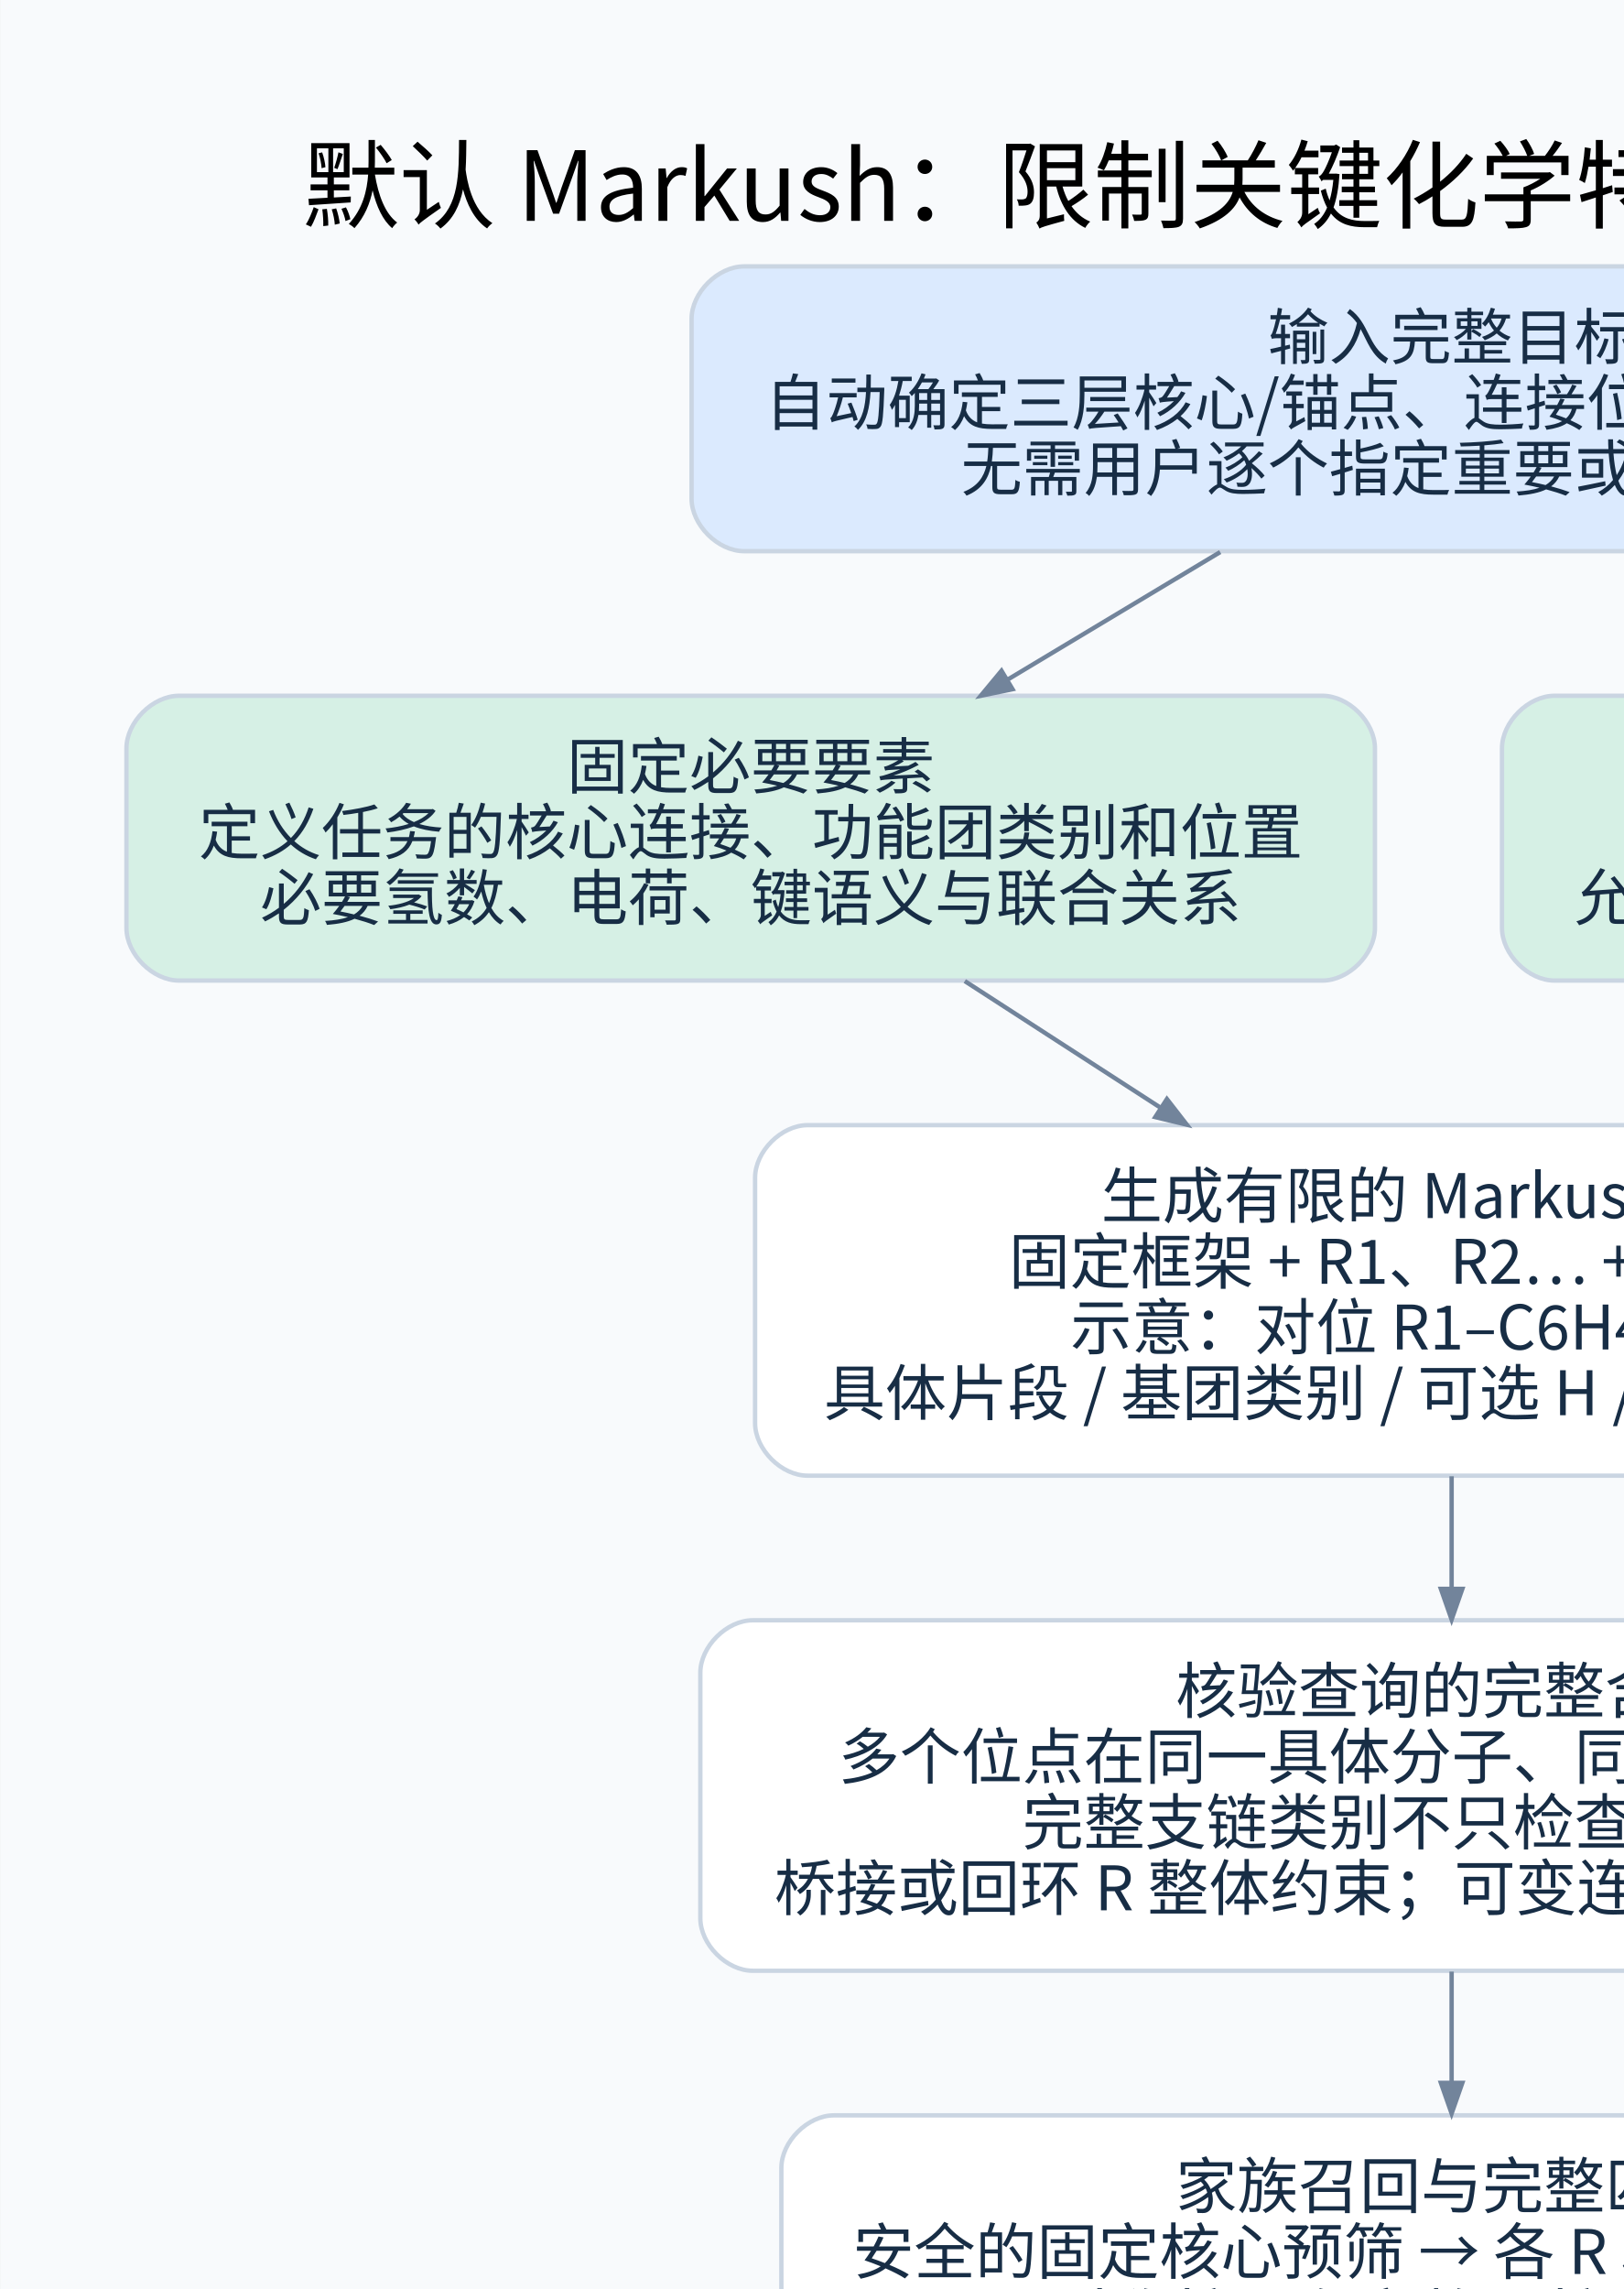
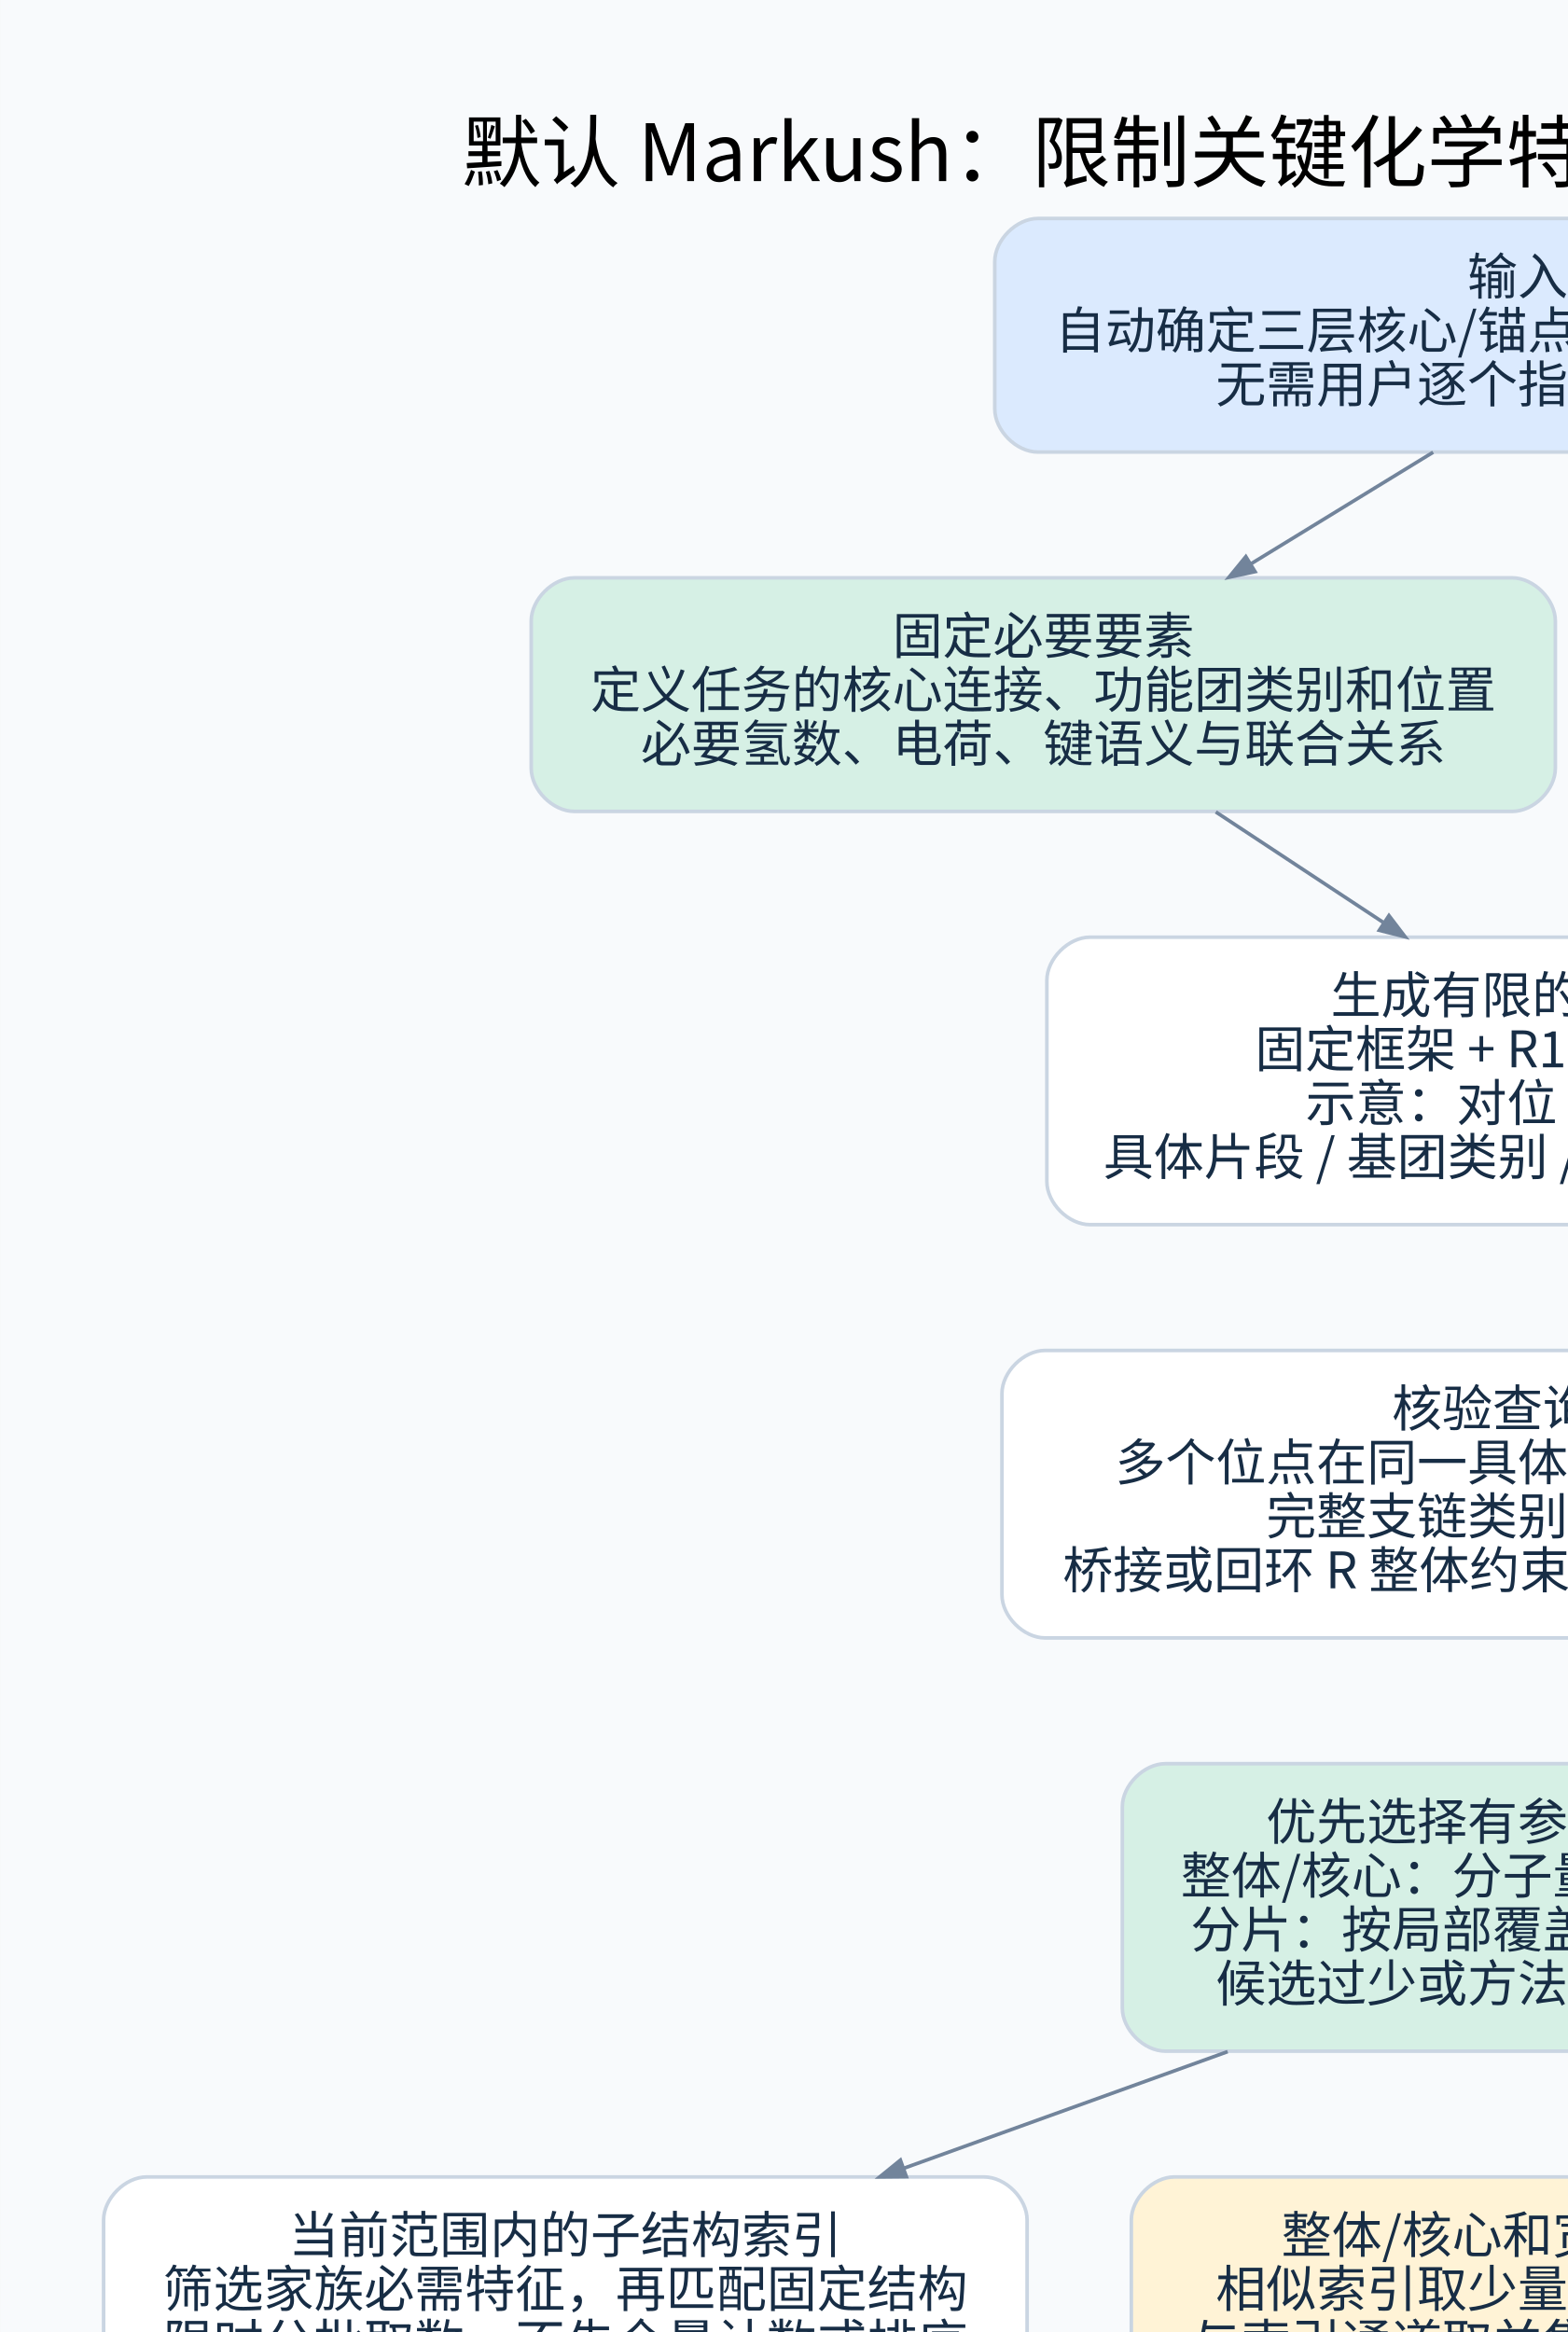
- <svg xmlns="http://www.w3.org/2000/svg" width="1211pt" height="1707pt" viewBox="0.00 0.00 670.60 945.60">
-   <g id="graph0" class="graph" transform="scale(1.81 1.81) rotate(0) translate(28.8 916.8)">
-     <polygon fill="#f8fafc" stroke="transparent" points="-28.8,28.8 -28.8,-916.8 641.8,-916.8 641.8,28.8 -28.8,28.8" />
-     <text text-anchor="middle" x="306.5" y="-866.4" font-family="Noto Sans CJK SC" font-size="22.00">默认 Markush：限制关键化学特征，联合检索可变支链</text>
+ <svg xmlns="http://www.w3.org/2000/svg" width="1426pt" height="2121pt" viewBox="0.00 0.00 789.60 1174.60">
+   <g id="graph0" class="graph" transform="scale(1.81 1.81) rotate(0) translate(28.8 1145.8)">
+     <polygon fill="#f8fafc" stroke="transparent" points="-28.8,28.8 -28.8,-1145.8 760.8,-1145.8 760.8,28.8 -28.8,28.8" />
+     <text text-anchor="middle" x="366" y="-1095.4" font-family="Noto Sans CJK SC" font-size="22.00">默认 Markush：限制关键化学特征，联合检索可变支链</text>
    <g id="node1" class="node">
-       <path fill="#dbeafe" stroke="#cad5e2" d="M464,-856C464,-856 141,-856 141,-856 135,-856 129,-850 129,-844 129,-844 129,-803 129,-803 129,-797 135,-791 141,-791 141,-791 464,-791 464,-791 470,-791 476,-797 476,-803 476,-803 476,-844 476,-844 476,-850 470,-856 464,-856" />
-       <text text-anchor="middle" x="302.5" y="-834.8" font-family="Noto Sans CJK SC" font-size="14.00" fill="#172d45">输入完整目标</text>
-       <text text-anchor="middle" x="302.5" y="-819.8" font-family="Noto Sans CJK SC" font-size="14.00" fill="#172d45">自动确定三层核心/锚点、连接位点与必要功能单元</text>
-       <text text-anchor="middle" x="302.5" y="-804.8" font-family="Noto Sans CJK SC" font-size="14.00" fill="#172d45">无需用户逐个指定重要或非重要支链</text>
+       <path fill="#dbeafe" stroke="#cad5e2" d="M583,-1085C583,-1085 260,-1085 260,-1085 254,-1085 248,-1079 248,-1073 248,-1073 248,-1032 248,-1032 248,-1026 254,-1020 260,-1020 260,-1020 583,-1020 583,-1020 589,-1020 595,-1026 595,-1032 595,-1032 595,-1073 595,-1073 595,-1079 589,-1085 583,-1085" />
+       <text text-anchor="middle" x="421.5" y="-1063.8" font-family="Noto Sans CJK SC" font-size="14.00" fill="#172d45">输入完整目标</text>
+       <text text-anchor="middle" x="421.5" y="-1048.8" font-family="Noto Sans CJK SC" font-size="14.00" fill="#172d45">自动确定三层核心/锚点、连接位点与必要功能单元</text>
+       <text text-anchor="middle" x="421.5" y="-1033.8" font-family="Noto Sans CJK SC" font-size="14.00" fill="#172d45">无需用户逐个指定重要或非重要支链</text>
    </g>
    <g id="node2" class="node">
-       <path fill="#d6f0e5" stroke="#cad5e2" d="M273,-758C273,-758 12,-758 12,-758 6,-758 0,-752 0,-746 0,-746 0,-705 0,-705 0,-699 6,-693 12,-693 12,-693 273,-693 273,-693 279,-693 285,-699 285,-705 285,-705 285,-746 285,-746 285,-752 279,-758 273,-758" />
-       <text text-anchor="middle" x="142.5" y="-736.8" font-family="Noto Sans CJK SC" font-size="14.00" fill="#172d45">固定必要要素</text>
-       <text text-anchor="middle" x="142.5" y="-721.8" font-family="Noto Sans CJK SC" font-size="14.00" fill="#172d45">定义任务的核心连接、功能团类别和位置</text>
-       <text text-anchor="middle" x="142.5" y="-706.8" font-family="Noto Sans CJK SC" font-size="14.00" fill="#172d45">必要氢数、电荷、键语义与联合关系</text>
+       <path fill="#d6f0e5" stroke="#cad5e2" d="M392,-985C392,-985 131,-985 131,-985 125,-985 119,-979 119,-973 119,-973 119,-932 119,-932 119,-926 125,-920 131,-920 131,-920 392,-920 392,-920 398,-920 404,-926 404,-932 404,-932 404,-973 404,-973 404,-979 398,-985 392,-985" />
+       <text text-anchor="middle" x="261.5" y="-963.8" font-family="Noto Sans CJK SC" font-size="14.00" fill="#172d45">固定必要要素</text>
+       <text text-anchor="middle" x="261.5" y="-948.8" font-family="Noto Sans CJK SC" font-size="14.00" fill="#172d45">定义任务的核心连接、功能团类别和位置</text>
+       <text text-anchor="middle" x="261.5" y="-933.8" font-family="Noto Sans CJK SC" font-size="14.00" fill="#172d45">必要氢数、电荷、键语义与联合关系</text>
    </g>
    <g id="edge1" class="edge">
-       <path fill="none" stroke="#72849b" d="M249.67,-790.8C234.16,-781.49 217.1,-771.26 201.25,-761.75" />
-       <polygon fill="#72849b" stroke="#72849b" points="202.27,-759.5 195.01,-758 199.75,-763.71 202.27,-759.5" />
+       <path fill="none" stroke="#72849b" d="M369.99,-1019.95C353.8,-1010.04 335.82,-999.02 319.23,-988.86" />
+       <polygon fill="#72849b" stroke="#72849b" points="320.43,-986.72 313.18,-985.16 317.87,-990.9 320.43,-986.72" />
    </g>
    <g id="node3" class="node">
-       <path fill="#d6f0e5" stroke="#cad5e2" d="M601,-758C601,-758 326,-758 326,-758 320,-758 314,-752 314,-746 314,-746 314,-705 314,-705 314,-699 320,-693 326,-693 326,-693 601,-693 601,-693 607,-693 613,-699 613,-705 613,-705 613,-746 613,-746 613,-752 607,-758 601,-758" />
-       <text text-anchor="middle" x="463.5" y="-736.8" font-family="Noto Sans CJK SC" font-size="14.00" fill="#172d45">非关键外围设为 R</text>
-       <text text-anchor="middle" x="463.5" y="-721.8" font-family="Noto Sans CJK SC" font-size="14.00" fill="#172d45">不逐原子固定目标取代基</text>
-       <text text-anchor="middle" x="463.5" y="-706.8" font-family="Noto Sans CJK SC" font-size="14.00" fill="#172d45">允许不同实际支链和未锁定位置的额外取代</text>
+       <path fill="#d6f0e5" stroke="#cad5e2" d="M720,-985C720,-985 445,-985 445,-985 439,-985 433,-979 433,-973 433,-973 433,-932 433,-932 433,-926 439,-920 445,-920 445,-920 720,-920 720,-920 726,-920 732,-926 732,-932 732,-932 732,-973 732,-973 732,-979 726,-985 720,-985" />
+       <text text-anchor="middle" x="582.5" y="-963.8" font-family="Noto Sans CJK SC" font-size="14.00" fill="#172d45">非关键外围设为 R</text>
+       <text text-anchor="middle" x="582.5" y="-948.8" font-family="Noto Sans CJK SC" font-size="14.00" fill="#172d45">不逐原子固定目标取代基</text>
+       <text text-anchor="middle" x="582.5" y="-933.8" font-family="Noto Sans CJK SC" font-size="14.00" fill="#172d45">允许不同实际支链和未锁定位置的额外取代</text>
    </g>
    <g id="edge2" class="edge">
-       <path fill="none" stroke="#72849b" d="M355.66,-790.8C371.27,-781.49 388.43,-771.26 404.38,-761.75" />
-       <polygon fill="#72849b" stroke="#72849b" points="405.91,-763.69 410.67,-758 403.4,-759.48 405.91,-763.69" />
+       <path fill="none" stroke="#72849b" d="M473.33,-1019.95C489.62,-1010.04 507.71,-999.02 524.41,-988.86" />
+       <polygon fill="#72849b" stroke="#72849b" points="525.79,-990.89 530.49,-985.16 523.24,-986.7 525.79,-990.89" />
    </g>
    <g id="node4" class="node">
-       <path fill="white" stroke="#cad5e2" d="M449.5,-660C449.5,-660 155.5,-660 155.5,-660 149.5,-660 143.5,-654 143.5,-648 143.5,-648 143.5,-592 143.5,-592 143.5,-586 149.5,-580 155.5,-580 155.5,-580 449.5,-580 449.5,-580 455.5,-580 461.5,-586 461.5,-592 461.5,-592 461.5,-648 461.5,-648 461.5,-654 455.5,-660 449.5,-660" />
-       <text text-anchor="middle" x="302.5" y="-638.8" font-family="Noto Sans CJK SC" font-size="14.00" fill="#172d45">生成有限的 Markush 家族</text>
-       <text text-anchor="middle" x="302.5" y="-623.8" font-family="Noto Sans CJK SC" font-size="14.00" fill="#172d45">固定框架 + R1、R2… + 必要约束</text>
-       <text text-anchor="middle" x="302.5" y="-608.8" font-family="Noto Sans CJK SC" font-size="14.00" fill="#172d45">示意：对位 R1–C6H4–O–R2</text>
-       <text text-anchor="middle" x="302.5" y="-593.8" font-family="Noto Sans CJK SC" font-size="14.00" fill="#172d45">具体片段 / 基团类别 / 可选 H / 无额外类别限制</text>
+       <path fill="white" stroke="#cad5e2" d="M568.5,-885C568.5,-885 274.5,-885 274.5,-885 268.5,-885 262.5,-879 262.5,-873 262.5,-873 262.5,-817 262.5,-817 262.5,-811 268.5,-805 274.5,-805 274.5,-805 568.5,-805 568.5,-805 574.5,-805 580.5,-811 580.5,-817 580.5,-817 580.5,-873 580.5,-873 580.5,-879 574.5,-885 568.5,-885" />
+       <text text-anchor="middle" x="421.5" y="-863.8" font-family="Noto Sans CJK SC" font-size="14.00" fill="#172d45">生成有限的 Markush 家族</text>
+       <text text-anchor="middle" x="421.5" y="-848.8" font-family="Noto Sans CJK SC" font-size="14.00" fill="#172d45">固定框架 + R1、R2… + 必要约束</text>
+       <text text-anchor="middle" x="421.5" y="-833.8" font-family="Noto Sans CJK SC" font-size="14.00" fill="#172d45">示意：对位 R1–C6H4–O–R2</text>
+       <text text-anchor="middle" x="421.5" y="-818.8" font-family="Noto Sans CJK SC" font-size="14.00" fill="#172d45">具体片段 / 基团类别 / 可选 H / 无额外类别限制</text>
    </g>
    <g id="edge3" class="edge">
-       <path fill="none" stroke="#72849b" d="M191.37,-692.88C205.49,-683.75 221.14,-673.63 236.13,-663.93" />
-       <polygon fill="#72849b" stroke="#72849b" points="237.51,-665.96 242.06,-660.1 234.85,-661.84 237.51,-665.96" />
+       <path fill="none" stroke="#72849b" d="M309.51,-919.85C324.13,-910.2 340.47,-899.43 356.04,-889.16" />
+       <polygon fill="#72849b" stroke="#72849b" points="357.7,-891 362.2,-885.1 355.01,-886.91 357.7,-891" />
    </g>
    <g id="edge4" class="edge">
-       <path fill="none" stroke="#72849b" d="M414.32,-692.88C400.11,-683.75 384.37,-673.63 369.28,-663.93" />
-       <polygon fill="#72849b" stroke="#72849b" points="370.53,-661.82 363.32,-660.1 367.88,-665.94 370.53,-661.82" />
+       <path fill="none" stroke="#72849b" d="M534.19,-919.85C519.48,-910.2 503.04,-899.43 487.37,-889.16" />
+       <polygon fill="#72849b" stroke="#72849b" points="488.37,-886.89 481.17,-885.1 485.68,-890.99 488.37,-886.89" />
    </g>
    <g id="node5" class="node">
-       <path fill="white" stroke="#cad5e2" d="M462,-547C462,-547 143,-547 143,-547 137,-547 131,-541 131,-535 131,-535 131,-479 131,-479 131,-473 137,-467 143,-467 143,-467 462,-467 462,-467 468,-467 474,-473 474,-479 474,-479 474,-535 474,-535 474,-541 468,-547 462,-547" />
-       <text text-anchor="middle" x="302.5" y="-525.8" font-family="Noto Sans CJK SC" font-size="14.00" fill="#172d45">核验查询的完整含义</text>
-       <text text-anchor="middle" x="302.5" y="-510.8" font-family="Noto Sans CJK SC" font-size="14.00" fill="#172d45">多个位点在同一具体分子、同一核心映射成立</text>
-       <text text-anchor="middle" x="302.5" y="-495.8" font-family="Noto Sans CJK SC" font-size="14.00" fill="#172d45">完整支链类别不只检查第一原子</text>
-       <text text-anchor="middle" x="302.5" y="-480.8" font-family="Noto Sans CJK SC" font-size="14.00" fill="#172d45">桥接或回环 R 整体约束；可变连接段必须语义明确</text>
+       <path fill="white" stroke="#cad5e2" d="M581,-770C581,-770 262,-770 262,-770 256,-770 250,-764 250,-758 250,-758 250,-702 250,-702 250,-696 256,-690 262,-690 262,-690 581,-690 581,-690 587,-690 593,-696 593,-702 593,-702 593,-758 593,-758 593,-764 587,-770 581,-770" />
+       <text text-anchor="middle" x="421.5" y="-748.8" font-family="Noto Sans CJK SC" font-size="14.00" fill="#172d45">核验查询的完整含义</text>
+       <text text-anchor="middle" x="421.5" y="-733.8" font-family="Noto Sans CJK SC" font-size="14.00" fill="#172d45">多个位点在同一具体分子、同一核心映射成立</text>
+       <text text-anchor="middle" x="421.5" y="-718.8" font-family="Noto Sans CJK SC" font-size="14.00" fill="#172d45">完整支链类别不只检查第一原子</text>
+       <text text-anchor="middle" x="421.5" y="-703.8" font-family="Noto Sans CJK SC" font-size="14.00" fill="#172d45">桥接或回环 R 整体约束；可变连接段必须语义明确</text>
    </g>
    <g id="edge5" class="edge">
-       <path fill="none" stroke="#72849b" d="M302.5,-579.87C302.5,-571.58 302.5,-562.75 302.5,-554.23" />
-       <polygon fill="#72849b" stroke="#72849b" points="304.95,-554.16 302.5,-547.16 300.05,-554.16 304.95,-554.16" />
+       <path fill="none" stroke="#72849b" d="M421.5,-804.8C421.5,-795.94 421.5,-786.46 421.5,-777.35" />
+       <polygon fill="#72849b" stroke="#72849b" points="423.95,-777.14 421.5,-770.14 419.05,-777.14 423.95,-777.14" />
    </g>
    <g id="node6" class="node">
-       <path fill="white" stroke="#cad5e2" d="M443.5,-434C443.5,-434 161.5,-434 161.5,-434 155.5,-434 149.5,-428 149.5,-422 149.5,-422 149.5,-336 149.5,-336 149.5,-330 155.5,-324 161.5,-324 161.5,-324 443.5,-324 443.5,-324 449.5,-324 455.5,-330 455.5,-336 455.5,-336 455.5,-422 455.5,-422 455.5,-428 449.5,-434 443.5,-434" />
-       <text text-anchor="middle" x="302.5" y="-412.8" font-family="Noto Sans CJK SC" font-size="14.00" fill="#172d45">家族召回与完整匹配</text>
-       <text text-anchor="middle" x="302.5" y="-397.8" font-family="Noto Sans CJK SC" font-size="14.00" fill="#172d45">安全的固定核心预筛 → 各 R 和联合谓词核验</text>
-       <text text-anchor="middle" x="302.5" y="-382.8" font-family="Noto Sans CJK SC" font-size="14.00" fill="#172d45">对称核心在完整 R 核验后去重</text>
-       <text text-anchor="middle" x="302.5" y="-367.8" font-family="Noto Sans CJK SC" font-size="14.00" fill="#172d45">工具不支持或预算耗尽时标未评估/截断</text>
-       <text text-anchor="middle" x="302.5" y="-352.8" font-family="Noto Sans CJK SC" font-size="14.00" fill="#172d45">存在命中与分配枚举完整性分别报告</text>
-       <text text-anchor="middle" x="302.5" y="-337.8" font-family="Noto Sans CJK SC" font-size="14.00" fill="#172d45">不能把单个通配原子当作无限长可选支链</text>
+       <path fill="#d6f0e5" stroke="#cad5e2" d="M547.5,-655C547.5,-655 295.5,-655 295.5,-655 289.5,-655 283.5,-649 283.5,-643 283.5,-643 283.5,-587 283.5,-587 283.5,-581 289.5,-575 295.5,-575 295.5,-575 547.5,-575 547.5,-575 553.5,-575 559.5,-581 559.5,-587 559.5,-587 559.5,-643 559.5,-643 559.5,-649 553.5,-655 547.5,-655" />
+       <text text-anchor="middle" x="421.5" y="-633.8" font-family="Noto Sans CJK SC" font-size="14.00" fill="#172d45">优先选择有参考价值的体量范围</text>
+       <text text-anchor="middle" x="421.5" y="-618.8" font-family="Noto Sans CJK SC" font-size="14.00" fill="#172d45">整体/核心：分子量与重原子数接近目标</text>
+       <text text-anchor="middle" x="421.5" y="-603.8" font-family="Noto Sans CJK SC" font-size="14.00" fill="#172d45">分片：按局部覆盖和实际反应位置比较</text>
+       <text text-anchor="middle" x="421.5" y="-588.8" font-family="Noto Sans CJK SC" font-size="14.00" fill="#172d45">候选过少或方法不足时，再按层放宽</text>
    </g>
    <g id="edge6" class="edge">
-       <path fill="none" stroke="#72849b" d="M302.5,-466.82C302.5,-458.81 302.5,-450.19 302.5,-441.61" />
-       <polygon fill="#72849b" stroke="#72849b" points="304.95,-441.42 302.5,-434.42 300.05,-441.42 304.95,-441.42" />
+       <path fill="none" stroke="#72849b" d="M421.5,-689.8C421.5,-680.94 421.5,-671.46 421.5,-662.35" />
+       <polygon fill="#72849b" stroke="#72849b" points="423.95,-662.14 421.5,-655.14 419.05,-662.14 423.95,-662.14" />
    </g>
    <g id="node7" class="node">
-       <path fill="#eae0f7" stroke="#cad5e2" d="M462,-291C462,-291 143,-291 143,-291 137,-291 131,-285 131,-279 131,-279 131,-238 131,-238 131,-232 137,-226 143,-226 143,-226 462,-226 462,-226 468,-226 474,-232 474,-238 474,-238 474,-279 474,-279 474,-285 468,-291 462,-291" />
-       <text text-anchor="middle" x="302.5" y="-269.8" font-family="Noto Sans CJK SC" font-size="14.00" fill="#172d45">提取实际 R 分配与共存组合</text>
-       <text text-anchor="middle" x="302.5" y="-254.8" font-family="Noto Sans CJK SC" font-size="14.00" fill="#172d45">每个位点出现过什么？哪些 R 在同一分子中共存？</text>
-       <text text-anchor="middle" x="302.5" y="-239.8" font-family="Noto Sans CJK SC" font-size="14.00" fill="#172d45">只有分别见过的 R，不能拼成全部已知组合</text>
+       <path fill="white" stroke="#cad5e2" d="M245,-540C245,-540 12,-540 12,-540 6,-540 0,-534 0,-528 0,-528 0,-487 0,-487 0,-481 6,-475 12,-475 12,-475 245,-475 245,-475 251,-475 257,-481 257,-487 257,-487 257,-528 257,-528 257,-534 251,-540 245,-540" />
+       <text text-anchor="middle" x="128.5" y="-518.8" font-family="Noto Sans CJK SC" font-size="14.00" fill="#172d45">当前范围内的子结构索引</text>
+       <text text-anchor="middle" x="128.5" y="-503.8" font-family="Noto Sans CJK SC" font-size="14.00" fill="#172d45">筛选家族必需特征，再匹配固定结构</text>
+       <text text-anchor="middle" x="128.5" y="-488.8" font-family="Noto Sans CJK SC" font-size="14.00" fill="#172d45">限时分批取数，不先全量计数或排序</text>
    </g>
    <g id="edge7" class="edge">
-       <path fill="none" stroke="#72849b" d="M302.5,-323.95C302.5,-315.35 302.5,-306.61 302.5,-298.44" />
-       <polygon fill="#72849b" stroke="#72849b" points="304.95,-298.13 302.5,-291.13 300.05,-298.13 304.95,-298.13" />
+       <path fill="none" stroke="#72849b" d="M312.81,-574.87C283.26,-564.23 251.51,-552.79 222.82,-542.46" />
+       <polygon fill="#72849b" stroke="#72849b" points="223.4,-540.07 215.98,-540 221.74,-544.68 223.4,-540.07" />
    </g>
    <g id="node8" class="node">
-       <path fill="white" stroke="#cad5e2" d="M454.5,-193C454.5,-193 150.5,-193 150.5,-193 144.5,-193 138.5,-187 138.5,-181 138.5,-181 138.5,-125 138.5,-125 138.5,-119 144.5,-113 150.5,-113 150.5,-113 454.5,-113 454.5,-113 460.5,-113 466.5,-119 466.5,-125 466.5,-125 466.5,-181 466.5,-181 466.5,-187 460.5,-193 454.5,-193" />
-       <text text-anchor="middle" x="302.5" y="-171.8" font-family="Noto Sans CJK SC" font-size="14.00" fill="#172d45">再分析真实反应与目标迁移</text>
-       <text text-anchor="middle" x="302.5" y="-156.8" font-family="Noto Sans CJK SC" font-size="14.00" fill="#172d45">哪个 R 本步引入、延长或保留？</text>
-       <text text-anchor="middle" x="302.5" y="-141.8" font-family="Noto Sans CJK SC" font-size="14.00" fill="#172d45">能否换一个实际反应物得到目标？</text>
-       <text text-anchor="middle" x="302.5" y="-126.8" font-family="Noto Sans CJK SC" font-size="14.00" fill="#172d45">被放宽的基团是否带来位阻、竞争或条件差异？</text>
+       <path fill="#fff3d6" stroke="#cad5e2" d="M545,-540C545,-540 298,-540 298,-540 292,-540 286,-534 286,-528 286,-528 286,-487 286,-487 286,-481 292,-475 298,-475 298,-475 545,-475 545,-475 551,-475 557,-481 557,-487 557,-487 557,-528 557,-528 557,-534 551,-540 545,-540" />
+       <text text-anchor="middle" x="421.5" y="-518.8" font-family="Noto Sans CJK SC" font-size="14.00" fill="#172d45">整体/核心和宽查询：相似优先</text>
+       <text text-anchor="middle" x="421.5" y="-503.8" font-family="Noto Sans CJK SC" font-size="14.00" fill="#172d45">相似索引取少量候选，再做严格匹配</text>
+       <text text-anchor="middle" x="421.5" y="-488.8" font-family="Noto Sans CJK SC" font-size="14.00" fill="#172d45">与索引通道取并集；保留当前选择范围</text>
+     </g>
+     <g id="edge9" class="edge">
+       <path fill="none" stroke="#72849b" d="M421.5,-574.72C421.5,-565.75 421.5,-556.22 421.5,-547.28" />
+       <polygon fill="#72849b" stroke="#72849b" points="423.95,-547.25 421.5,-540.25 419.05,-547.25 423.95,-547.25" />
+     </g>
+     <g id="node9" class="node">
+       <path fill="white" stroke="#cad5e2" d="M523,-440C523,-440 248,-440 248,-440 242,-440 236,-434 236,-428 236,-428 236,-342 236,-342 236,-336 242,-330 248,-330 248,-330 523,-330 523,-330 529,-330 535,-336 535,-342 535,-342 535,-428 535,-428 535,-434 529,-440 523,-440" />
+       <text text-anchor="middle" x="385.5" y="-418.8" font-family="Noto Sans CJK SC" font-size="14.00" fill="#172d45">完整 R 与联合条件核验</text>
+       <text text-anchor="middle" x="385.5" y="-403.8" font-family="Noto Sans CJK SC" font-size="14.00" fill="#172d45">同一具体分子、同一映射下检查全部要求</text>
+       <text text-anchor="middle" x="385.5" y="-388.8" font-family="Noto Sans CJK SC" font-size="14.00" fill="#172d45">对称核心在完整 R 核验后去重</text>
+       <text text-anchor="middle" x="385.5" y="-373.8" font-family="Noto Sans CJK SC" font-size="14.00" fill="#172d45">工具不支持或预算耗尽时标未评估/截断</text>
+       <text text-anchor="middle" x="385.5" y="-358.8" font-family="Noto Sans CJK SC" font-size="14.00" fill="#172d45">存在命中与分配枚举完整性分别报告</text>
+       <text text-anchor="middle" x="385.5" y="-343.8" font-family="Noto Sans CJK SC" font-size="14.00" fill="#172d45">宽查询先返回参考，完整枚举独立后台执行</text>
    </g>
    <g id="edge8" class="edge">
-       <path fill="none" stroke="#72849b" d="M302.5,-225.88C302.5,-217.8 302.5,-208.95 302.5,-200.29" />
-       <polygon fill="#72849b" stroke="#72849b" points="304.95,-200.1 302.5,-193.1 300.05,-200.1 304.95,-200.1" />
+       <path fill="none" stroke="#72849b" d="M195.69,-475C216.49,-465.25 240.09,-454.18 263.4,-443.25" />
+       <polygon fill="#72849b" stroke="#72849b" points="264.67,-445.36 269.97,-440.17 262.59,-440.92 264.67,-445.36" />
    </g>
-     <g id="node9" class="node">
-       <path fill="#dbeafe" stroke="#cad5e2" d="M462,-80C462,-80 143,-80 143,-80 137,-80 131,-74 131,-68 131,-68 131,-12 131,-12 131,-6 137,0 143,0 143,0 462,0 462,0 468,0 474,-6 474,-12 474,-12 474,-68 474,-68 474,-74 468,-80 462,-80" />
-       <text text-anchor="middle" x="302.5" y="-58.8" font-family="Noto Sans CJK SC" font-size="14.00" fill="#172d45">返回给排序与模型</text>
-       <text text-anchor="middle" x="302.5" y="-43.8" font-family="Noto Sans CJK SC" font-size="14.00" fill="#172d45">具体分子、各 R 和真实联合实例、实际反应与出处</text>
-       <text text-anchor="middle" x="302.5" y="-28.8" font-family="Noto Sans CJK SC" font-size="14.00" fill="#172d45">目标覆盖、放宽依据、未解决差异与检索范围</text>
-       <text text-anchor="middle" x="302.5" y="-13.8" font-family="Noto Sans CJK SC" font-size="14.00" fill="#172d45">查询通式不等于具体目标已经合成</text>
+     <g id="edge10" class="edge">
+       <path fill="none" stroke="#72849b" d="M412.04,-474.84C409.49,-466.31 406.65,-456.79 403.79,-447.23" />
+       <polygon fill="#72849b" stroke="#72849b" points="406.07,-446.29 401.72,-440.28 401.37,-447.69 406.07,-446.29" />
    </g>
-     <g id="edge9" class="edge">
-       <path fill="none" stroke="#72849b" d="M302.5,-112.87C302.5,-104.58 302.5,-95.75 302.5,-87.23" />
-       <polygon fill="#72849b" stroke="#72849b" points="304.95,-87.16 302.5,-80.16 300.05,-87.16 304.95,-87.16" />
+     <g id="node10" class="node">
+       <path fill="#eae0f7" stroke="#cad5e2" d="M545,-295C545,-295 226,-295 226,-295 220,-295 214,-289 214,-283 214,-283 214,-242 214,-242 214,-236 220,-230 226,-230 226,-230 545,-230 545,-230 551,-230 557,-236 557,-242 557,-242 557,-283 557,-283 557,-289 551,-295 545,-295" />
+       <text text-anchor="middle" x="385.5" y="-273.8" font-family="Noto Sans CJK SC" font-size="14.00" fill="#172d45">提取实际 R 分配与共存组合</text>
+       <text text-anchor="middle" x="385.5" y="-258.8" font-family="Noto Sans CJK SC" font-size="14.00" fill="#172d45">每个位点出现过什么？哪些 R 在同一分子中共存？</text>
+       <text text-anchor="middle" x="385.5" y="-243.8" font-family="Noto Sans CJK SC" font-size="14.00" fill="#172d45">只有分别见过的 R，不能拼成全部已知组合</text>
+     </g>
+     <g id="edge11" class="edge">
+       <path fill="none" stroke="#72849b" d="M385.5,-329.74C385.5,-320.47 385.5,-311.01 385.5,-302.24" />
+       <polygon fill="#72849b" stroke="#72849b" points="387.95,-302.06 385.5,-295.06 383.05,-302.06 387.95,-302.06" />
+     </g>
+     <g id="node11" class="node">
+       <path fill="white" stroke="#cad5e2" d="M645.5,-195C645.5,-195 341.5,-195 341.5,-195 335.5,-195 329.5,-189 329.5,-183 329.5,-183 329.5,-127 329.5,-127 329.5,-121 335.5,-115 341.5,-115 341.5,-115 645.5,-115 645.5,-115 651.5,-115 657.5,-121 657.5,-127 657.5,-127 657.5,-183 657.5,-183 657.5,-189 651.5,-195 645.5,-195" />
+       <text text-anchor="middle" x="493.5" y="-173.8" font-family="Noto Sans CJK SC" font-size="14.00" fill="#172d45">再分析真实反应与目标迁移</text>
+       <text text-anchor="middle" x="493.5" y="-158.8" font-family="Noto Sans CJK SC" font-size="14.00" fill="#172d45">哪个 R 本步引入、延长或保留？</text>
+       <text text-anchor="middle" x="493.5" y="-143.8" font-family="Noto Sans CJK SC" font-size="14.00" fill="#172d45">能否换一个实际反应物得到目标？</text>
+       <text text-anchor="middle" x="493.5" y="-128.8" font-family="Noto Sans CJK SC" font-size="14.00" fill="#172d45">被放宽的基团是否带来位阻、竞争或条件差异？</text>
+     </g>
+     <g id="edge12" class="edge">
+       <path fill="none" stroke="#72849b" d="M417.9,-229.85C427.43,-220.54 438.02,-210.19 448.2,-200.25" />
+       <polygon fill="#72849b" stroke="#72849b" points="450.18,-201.75 453.47,-195.1 446.75,-198.24 450.18,-201.75" />
+     </g>
+     <g id="edge14" class="edge">
+       <path fill="none" stroke="#72849b" stroke-dasharray="5,2" d="M563.12,-195.08C584.02,-212.15 601.5,-234.5 601.5,-261.5 601.5,-508.5 601.5,-508.5 601.5,-508.5 601.5,-535.6 586.13,-555.87 564.37,-570.99" />
+       <polygon fill="#72849b" stroke="#72849b" points="562.89,-569.03 558.39,-574.92 565.58,-573.12 562.89,-569.03" />
+       <text text-anchor="middle" x="663.5" y="-382.2" font-family="Noto Sans CJK SC" font-size="11.00" fill="#526477">有预算且参考不足时放宽</text>
+     </g>
+     <g id="node12" class="node">
+       <path fill="#dbeafe" stroke="#cad5e2" d="M653,-80C653,-80 334,-80 334,-80 328,-80 322,-74 322,-68 322,-68 322,-12 322,-12 322,-6 328,0 334,0 334,0 653,0 653,0 659,0 665,-6 665,-12 665,-12 665,-68 665,-68 665,-74 659,-80 653,-80" />
+       <text text-anchor="middle" x="493.5" y="-58.8" font-family="Noto Sans CJK SC" font-size="14.00" fill="#172d45">返回给排序与模型</text>
+       <text text-anchor="middle" x="493.5" y="-43.8" font-family="Noto Sans CJK SC" font-size="14.00" fill="#172d45">具体分子、各 R 和真实联合实例、实际反应与出处</text>
+       <text text-anchor="middle" x="493.5" y="-28.8" font-family="Noto Sans CJK SC" font-size="14.00" fill="#172d45">目标覆盖、放宽依据、未解决差异与检索范围</text>
+       <text text-anchor="middle" x="493.5" y="-13.8" font-family="Noto Sans CJK SC" font-size="14.00" fill="#172d45">查询通式不等于具体目标已经合成</text>
+     </g>
+     <g id="edge13" class="edge">
+       <path fill="none" stroke="#72849b" d="M493.5,-114.8C493.5,-105.94 493.5,-96.46 493.5,-87.35" />
+       <polygon fill="#72849b" stroke="#72849b" points="495.95,-87.14 493.5,-80.14 491.05,-87.14 495.95,-87.14" />
    </g>
  </g>
</svg>
